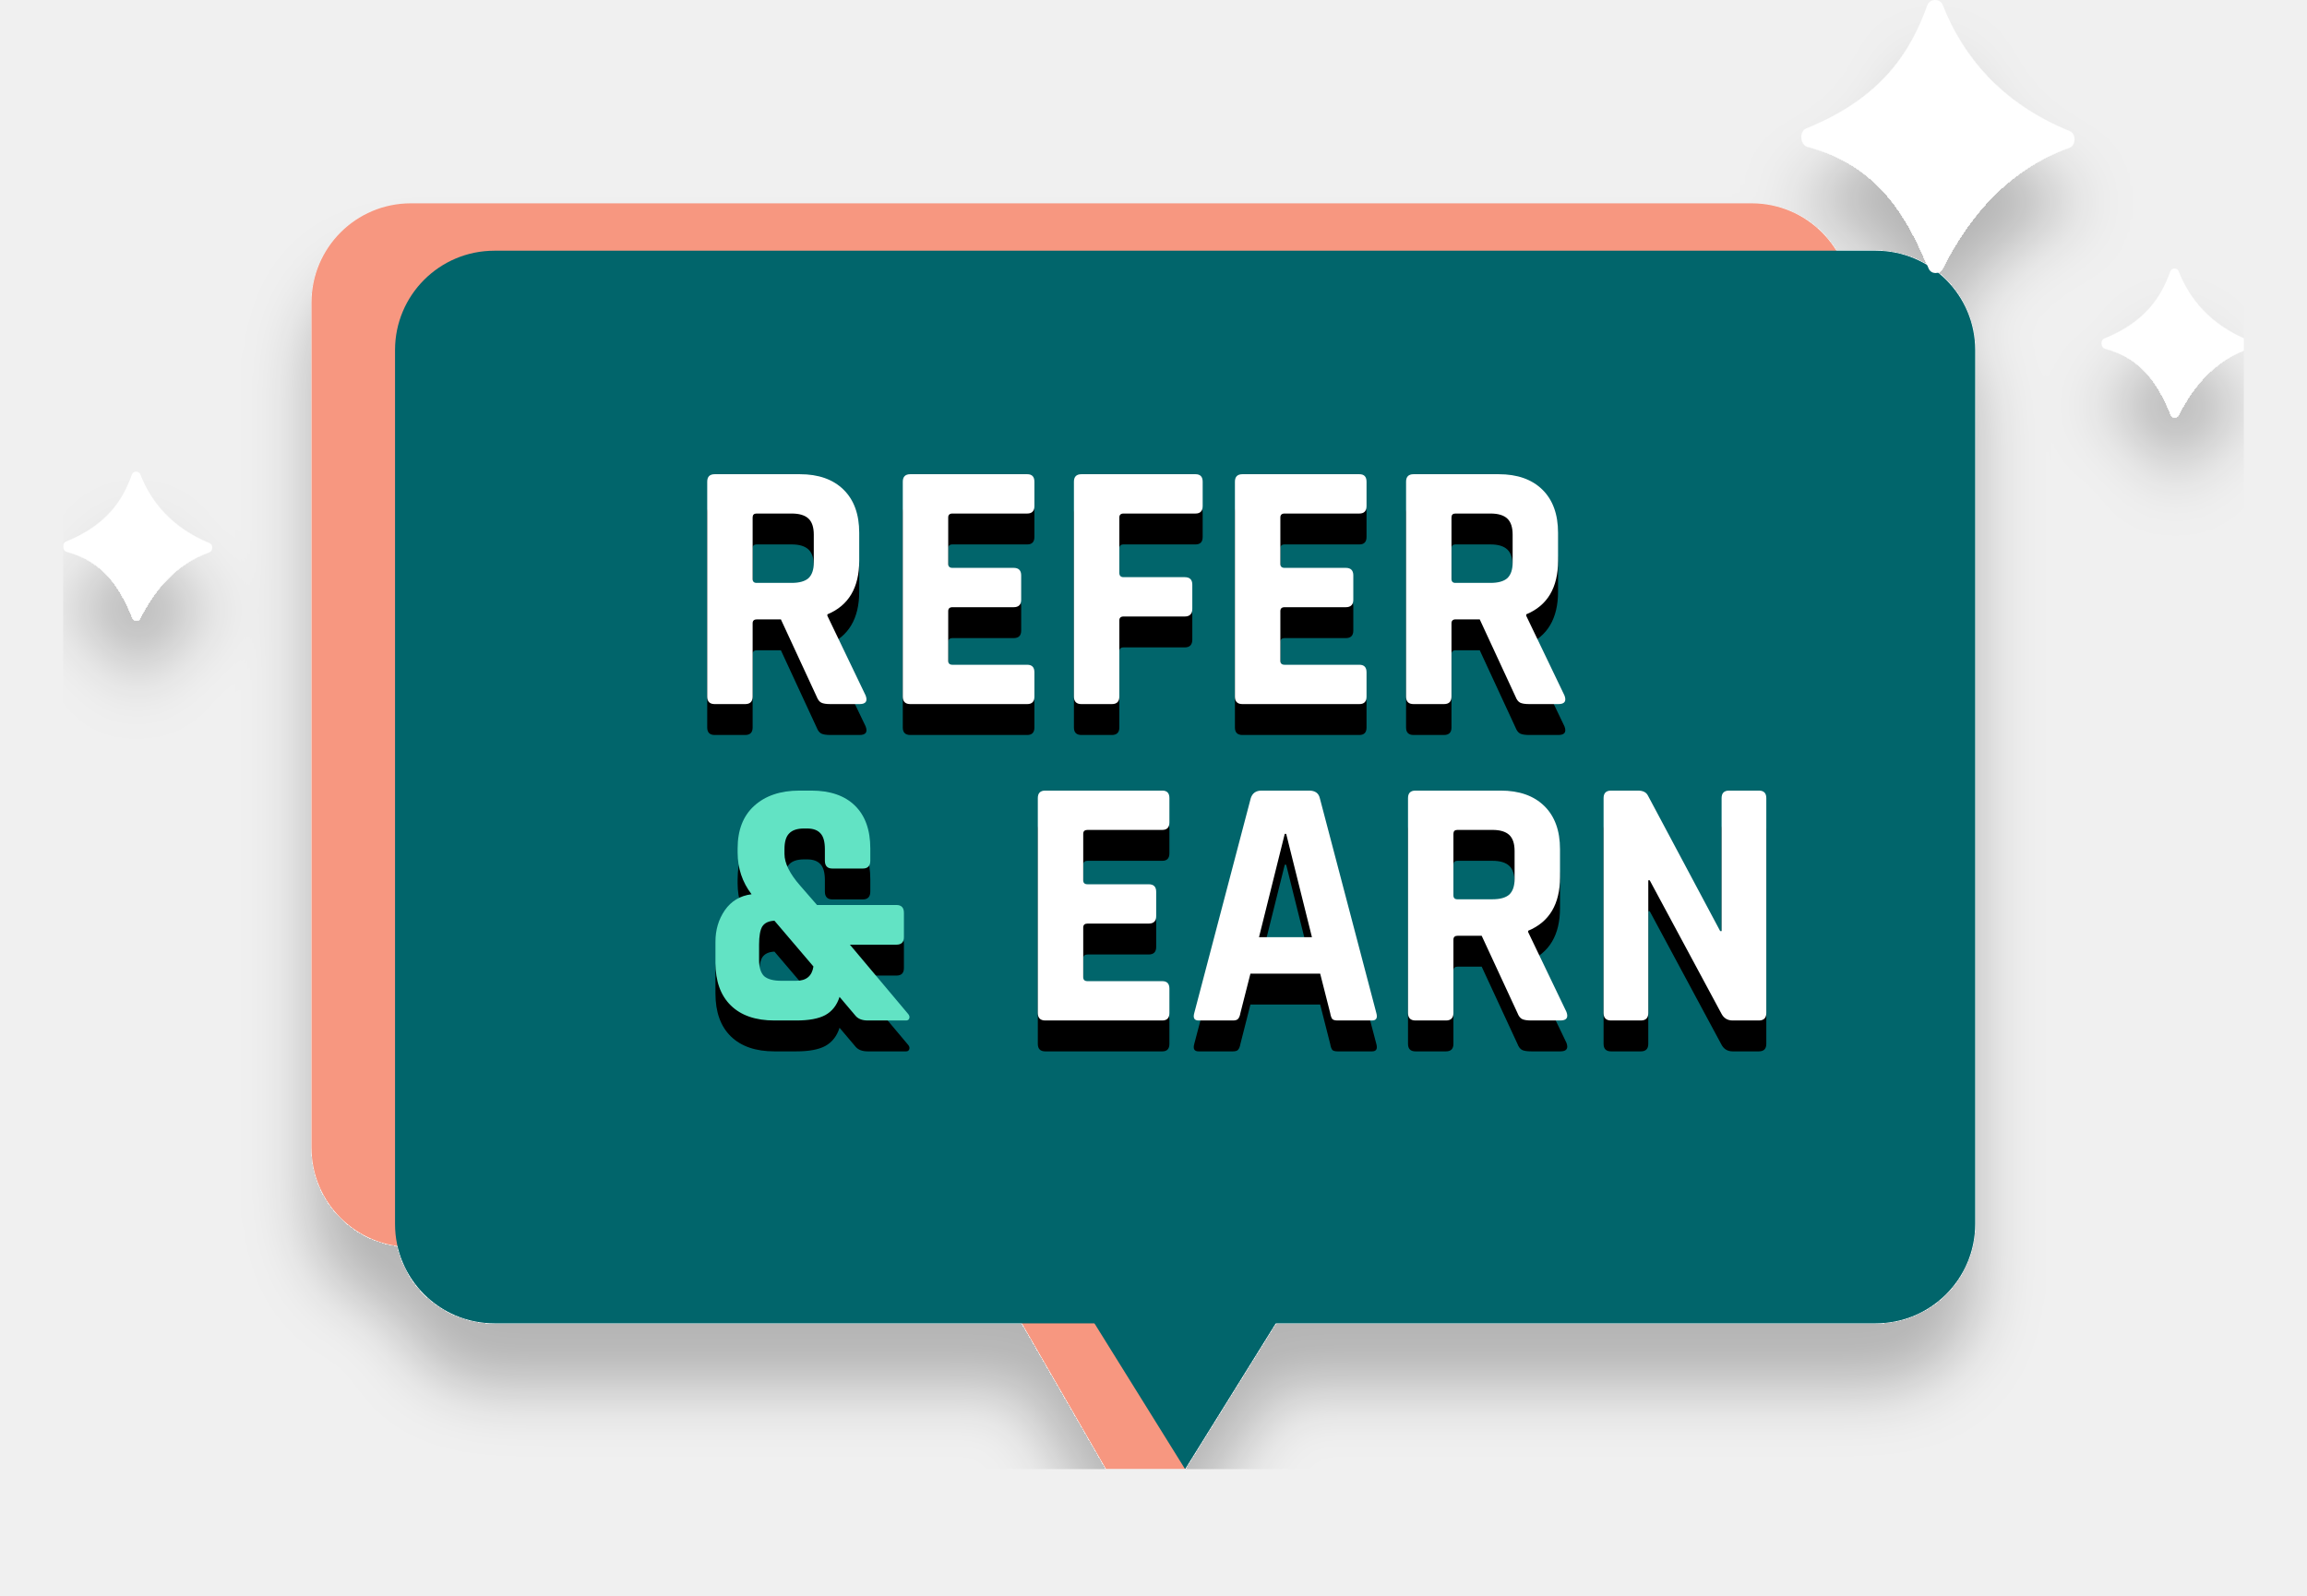
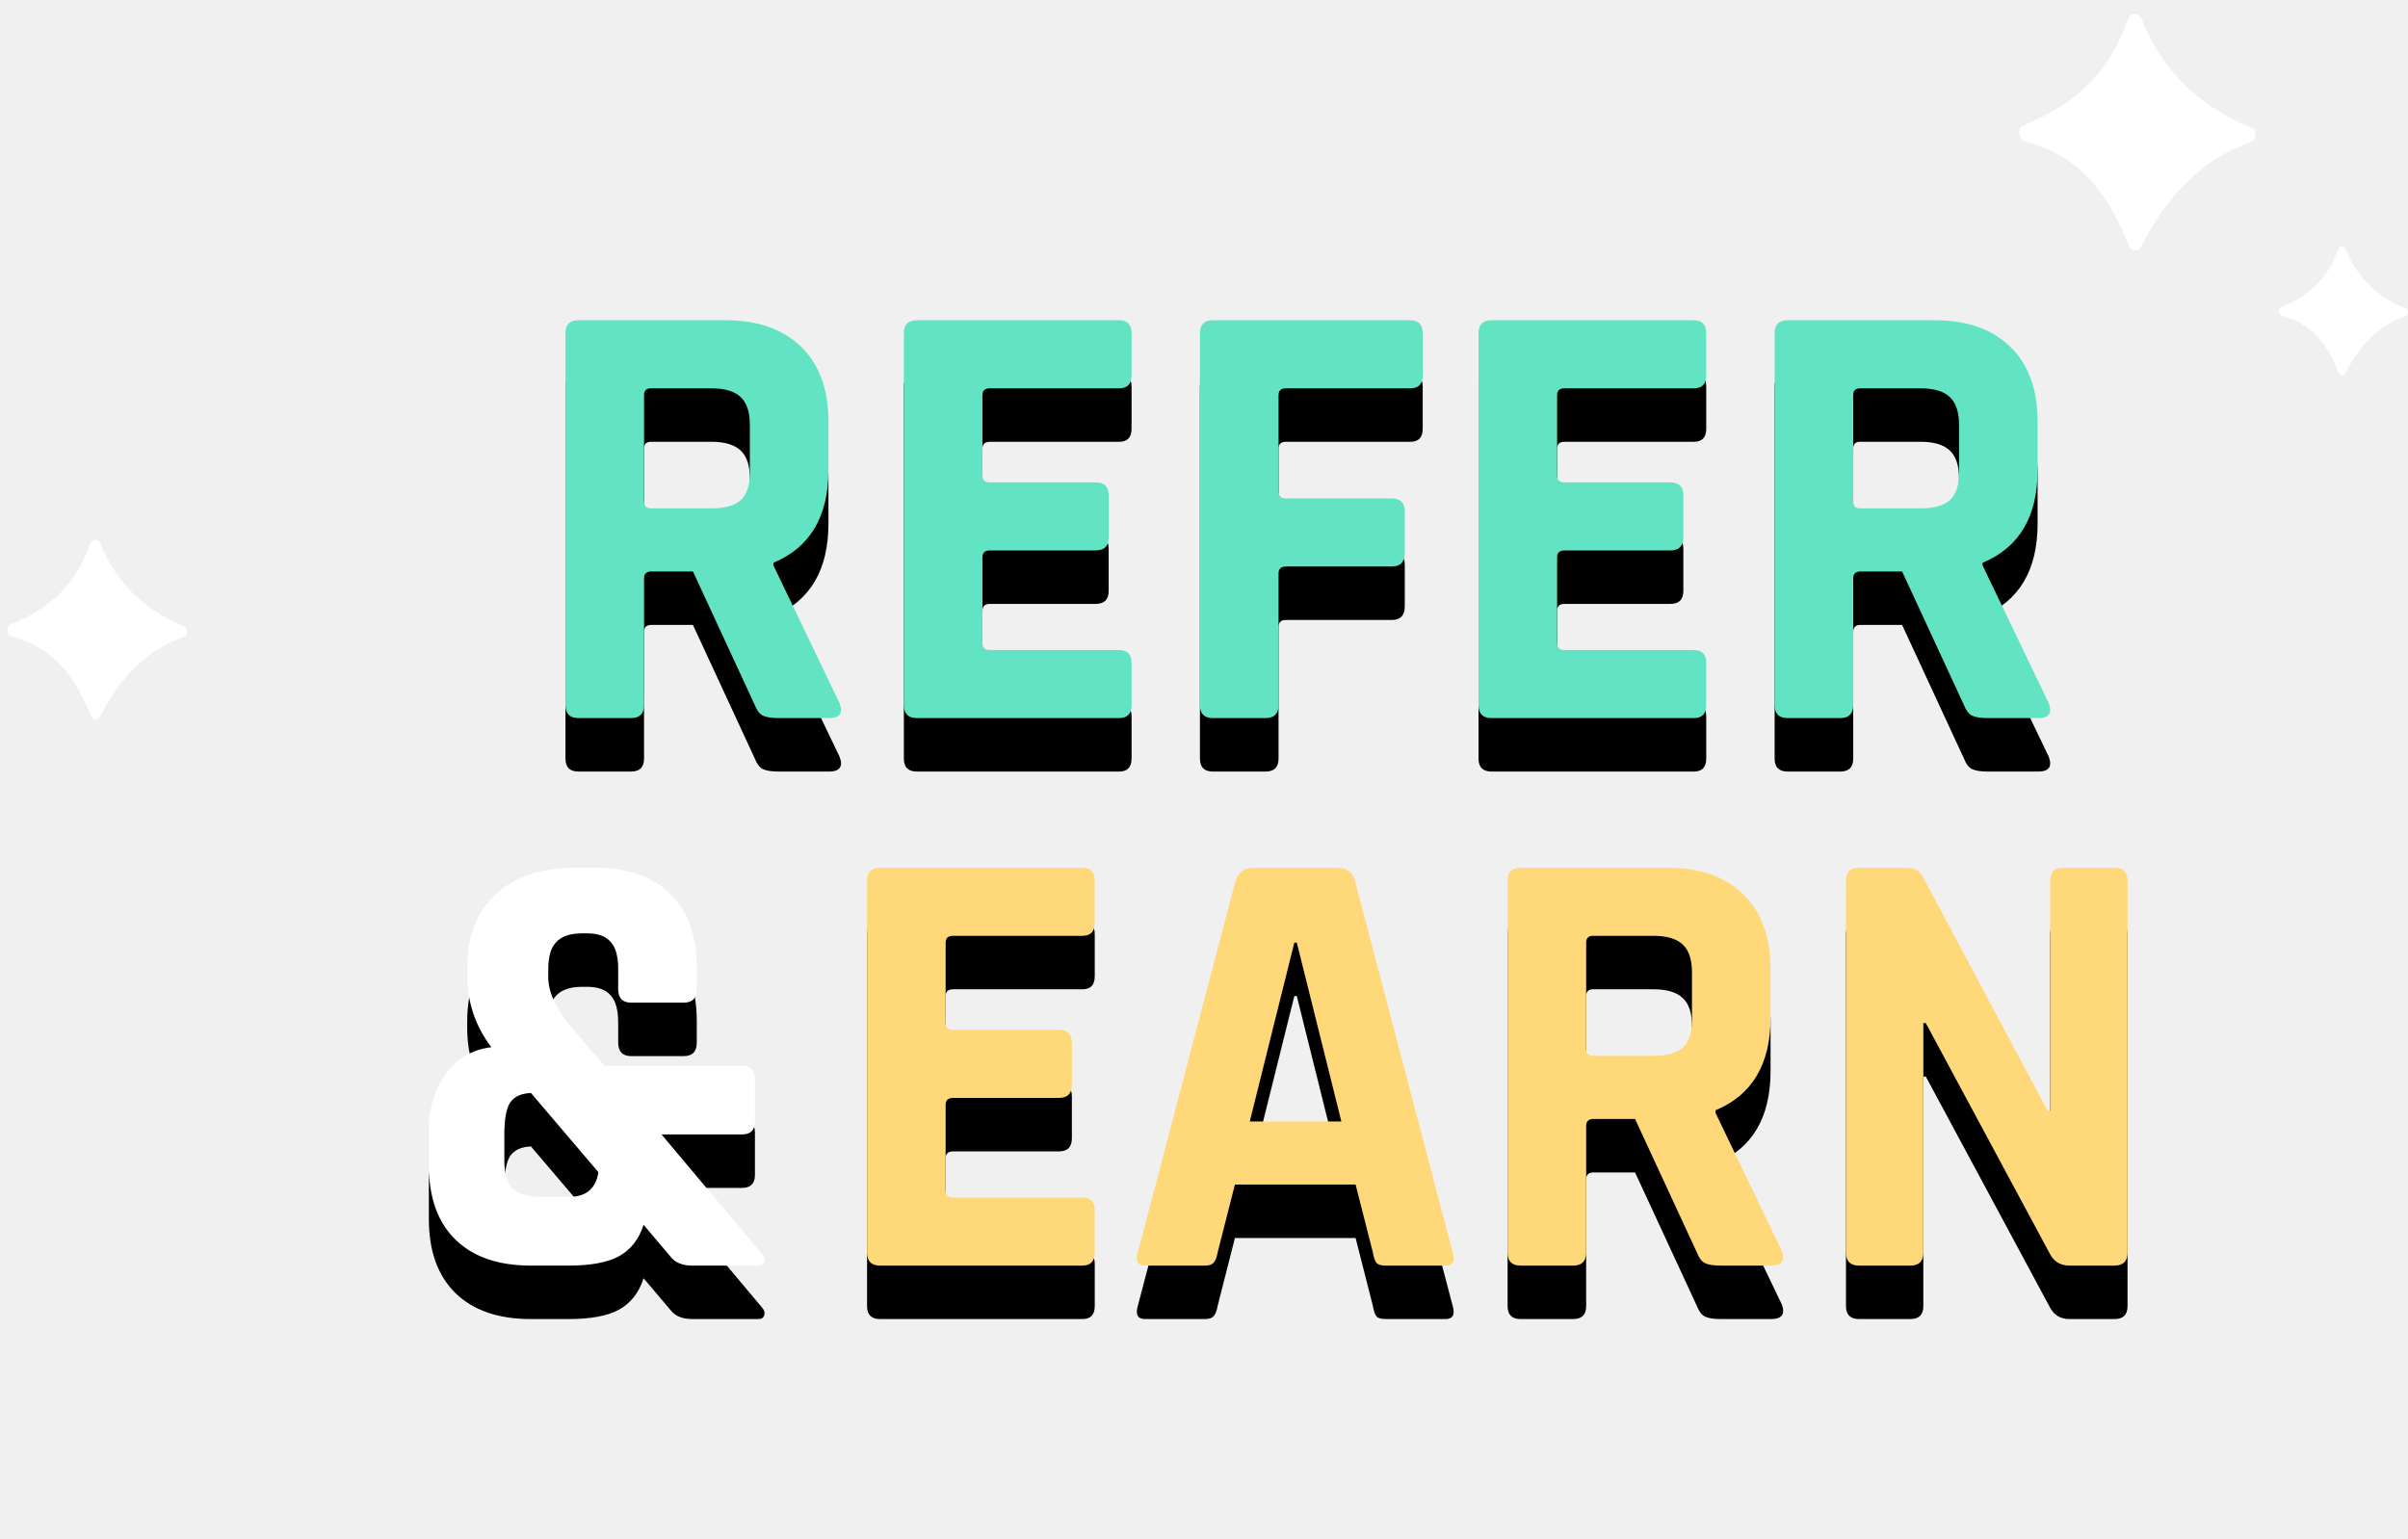
- <svg xmlns="http://www.w3.org/2000/svg" width="146" height="101" viewBox="0 0 146 101" fill="none">
-   <g clip-path="url(#clip0_1487_2445)" filter="url(#filter0_d_1487_2445)">
-     <path d="M70 93L63.938 82.5L76.062 82.5L75 93L70 93Z" fill="#F79780" />
-     <rect x="19.714" y="12.871" width="97.429" height="66.062" rx="6.286" fill="#F79780" />
-     <rect x="25" y="15.871" width="100" height="67.9" rx="6.286" fill="#01656B" />
-     <path d="M47.156 46.527H45.232C44.915 46.527 44.757 46.369 44.757 46.052V32.45C44.757 32.133 44.915 31.974 45.232 31.974H50.619C51.796 31.974 52.716 32.299 53.38 32.947C54.044 33.596 54.376 34.509 54.376 35.686V37.452C54.376 39.157 53.704 40.288 52.361 40.846V40.937L54.783 45.984C54.919 46.346 54.791 46.527 54.398 46.527H52.565C52.294 46.527 52.097 46.497 51.977 46.437C51.856 46.376 51.758 46.248 51.682 46.052L49.419 41.163H47.903C47.722 41.163 47.631 41.246 47.631 41.412V46.052C47.631 46.369 47.473 46.527 47.156 46.527ZM47.88 38.855H50.098C50.581 38.855 50.935 38.757 51.162 38.56C51.388 38.349 51.501 38.017 51.501 37.565V35.799C51.501 35.331 51.388 34.992 51.162 34.781C50.935 34.57 50.581 34.464 50.098 34.464H47.88C47.714 34.464 47.631 34.547 47.631 34.713V38.606C47.631 38.772 47.714 38.855 47.88 38.855ZM65.01 46.527H57.609C57.292 46.527 57.134 46.369 57.134 46.052V32.45C57.134 32.133 57.292 31.974 57.609 31.974H65.01C65.312 31.974 65.463 32.133 65.463 32.45V33.989C65.463 34.306 65.312 34.464 65.01 34.464H60.28C60.099 34.464 60.008 34.547 60.008 34.713V37.655C60.008 37.821 60.099 37.904 60.28 37.904H64.15C64.467 37.904 64.626 38.062 64.626 38.379V39.918C64.626 40.235 64.467 40.394 64.15 40.394H60.28C60.099 40.394 60.008 40.477 60.008 40.643V43.789C60.008 43.955 60.099 44.038 60.28 44.038H65.01C65.312 44.038 65.463 44.196 65.463 44.513V46.052C65.463 46.369 65.312 46.527 65.01 46.527ZM70.363 46.527H68.439C68.123 46.527 67.964 46.369 67.964 46.052V32.45C67.964 32.133 68.123 31.974 68.439 31.974H75.659C75.961 31.974 76.112 32.133 76.112 32.45V33.989C76.112 34.306 75.961 34.464 75.659 34.464H71.11C70.929 34.464 70.838 34.547 70.838 34.713V38.221C70.838 38.402 70.929 38.493 71.11 38.493H74.98C75.297 38.493 75.456 38.651 75.456 38.968V40.484C75.456 40.816 75.297 40.982 74.98 40.982H71.11C70.929 40.982 70.838 41.065 70.838 41.231V46.052C70.838 46.369 70.68 46.527 70.363 46.527ZM86.029 46.527H78.629C78.312 46.527 78.153 46.369 78.153 46.052V32.45C78.153 32.133 78.312 31.974 78.629 31.974H86.029C86.331 31.974 86.482 32.133 86.482 32.45V33.989C86.482 34.306 86.331 34.464 86.029 34.464H81.299C81.118 34.464 81.028 34.547 81.028 34.713V37.655C81.028 37.821 81.118 37.904 81.299 37.904H85.169C85.486 37.904 85.645 38.062 85.645 38.379V39.918C85.645 40.235 85.486 40.394 85.169 40.394H81.299C81.118 40.394 81.028 40.477 81.028 40.643V43.789C81.028 43.955 81.118 44.038 81.299 44.038H86.029C86.331 44.038 86.482 44.196 86.482 44.513V46.052C86.482 46.369 86.331 46.527 86.029 46.527ZM91.382 46.527H89.459C89.142 46.527 88.984 46.369 88.984 46.052V32.45C88.984 32.133 89.142 31.974 89.459 31.974H94.845C96.022 31.974 96.943 32.299 97.607 32.947C98.27 33.596 98.602 34.509 98.602 35.686V37.452C98.602 39.157 97.931 40.288 96.588 40.846V40.937L99.01 45.984C99.146 46.346 99.017 46.527 98.625 46.527H96.792C96.52 46.527 96.324 46.497 96.203 46.437C96.083 46.376 95.984 46.248 95.909 46.052L93.646 41.163H92.129C91.948 41.163 91.858 41.246 91.858 41.412V46.052C91.858 46.369 91.699 46.527 91.382 46.527ZM92.107 38.855H94.325C94.808 38.855 95.162 38.757 95.388 38.56C95.615 38.349 95.728 38.017 95.728 37.565V35.799C95.728 35.331 95.615 34.992 95.388 34.781C95.162 34.57 94.808 34.464 94.325 34.464H92.107C91.941 34.464 91.858 34.547 91.858 34.713V38.606C91.858 38.772 91.941 38.855 92.107 38.855Z" fill="black" />
-     <path d="M73.555 66.555H66.154C65.837 66.555 65.679 66.397 65.679 66.08V52.478C65.679 52.161 65.837 52.002 66.154 52.002H73.555C73.857 52.002 74.007 52.161 74.007 52.478V54.017C74.007 54.334 73.857 54.492 73.555 54.492H68.825C68.644 54.492 68.553 54.575 68.553 54.741V57.683C68.553 57.849 68.644 57.932 68.825 57.932H72.695C73.012 57.932 73.17 58.091 73.17 58.407V59.947C73.17 60.263 73.012 60.422 72.695 60.422H68.825C68.644 60.422 68.553 60.505 68.553 60.671V63.817C68.553 63.983 68.644 64.066 68.825 64.066H73.555C73.857 64.066 74.007 64.224 74.007 64.541V66.08C74.007 66.397 73.857 66.555 73.555 66.555ZM78.025 66.555H75.852C75.581 66.555 75.49 66.397 75.581 66.08L79.157 52.478C79.262 52.161 79.489 52.002 79.836 52.002H82.846C83.223 52.002 83.45 52.161 83.525 52.478L87.101 66.08C87.191 66.397 87.101 66.555 86.829 66.555H84.657C84.491 66.555 84.377 66.525 84.317 66.465C84.257 66.389 84.212 66.261 84.181 66.08L83.548 63.59H79.134L78.501 66.08C78.47 66.261 78.418 66.389 78.342 66.465C78.282 66.525 78.176 66.555 78.025 66.555ZM81.307 54.741L79.677 61.282H83.027L81.397 54.741H81.307ZM91.506 66.555H89.582C89.266 66.555 89.107 66.397 89.107 66.08V52.478C89.107 52.161 89.266 52.002 89.582 52.002H94.969C96.146 52.002 97.066 52.327 97.73 52.976C98.394 53.624 98.726 54.537 98.726 55.714V57.48C98.726 59.184 98.055 60.316 96.712 60.874V60.965L99.133 66.012C99.269 66.374 99.141 66.555 98.749 66.555H96.915C96.644 66.555 96.448 66.525 96.327 66.465C96.206 66.404 96.108 66.276 96.033 66.08L93.769 61.191H92.253C92.072 61.191 91.981 61.274 91.981 61.44V66.08C91.981 66.397 91.823 66.555 91.506 66.555ZM92.23 58.883H94.448C94.931 58.883 95.286 58.785 95.512 58.589C95.739 58.377 95.852 58.045 95.852 57.593V55.827C95.852 55.36 95.739 55.02 95.512 54.809C95.286 54.598 94.931 54.492 94.448 54.492H92.23C92.064 54.492 91.981 54.575 91.981 54.741V58.634C91.981 58.8 92.064 58.883 92.23 58.883ZM103.838 66.555H101.96C101.643 66.555 101.484 66.397 101.484 66.08V52.478C101.484 52.161 101.643 52.002 101.96 52.002H103.657C103.974 52.002 104.185 52.108 104.291 52.319L108.863 60.897H108.953V52.478C108.953 52.161 109.112 52.002 109.428 52.002H111.307C111.624 52.002 111.782 52.161 111.782 52.478V66.08C111.782 66.397 111.624 66.555 111.307 66.555H109.655C109.323 66.555 109.081 66.404 108.931 66.103L104.404 57.683H104.313V66.08C104.313 66.397 104.155 66.555 103.838 66.555Z" fill="black" />
-     <path d="M49.442 64.043H50.392C51.026 64.043 51.388 63.741 51.479 63.138L49.012 60.241C48.65 60.256 48.393 60.377 48.242 60.603C48.107 60.829 48.039 61.214 48.039 61.757V62.73C48.039 63.198 48.144 63.538 48.356 63.749C48.582 63.945 48.944 64.043 49.442 64.043ZM50.392 66.555H49.012C47.82 66.555 46.9 66.238 46.251 65.605C45.602 64.971 45.278 64.066 45.278 62.889V61.576C45.278 60.822 45.474 60.158 45.866 59.584C46.273 58.996 46.839 58.656 47.563 58.566C46.975 57.796 46.681 56.914 46.681 55.918V55.669C46.681 54.507 47.028 53.609 47.722 52.976C48.431 52.327 49.389 52.002 50.596 52.002H51.343C52.535 52.002 53.456 52.319 54.104 52.953C54.753 53.587 55.078 54.492 55.078 55.669V56.438C55.078 56.77 54.919 56.936 54.602 56.936H52.678C52.362 56.936 52.203 56.77 52.203 56.438V55.714C52.203 55.246 52.113 54.914 51.932 54.718C51.751 54.507 51.464 54.401 51.072 54.401H50.89C50.453 54.401 50.136 54.507 49.94 54.718C49.744 54.914 49.646 55.246 49.646 55.714V56.008C49.646 56.597 49.978 57.268 50.642 58.023L51.705 59.245H56.73C57.047 59.245 57.205 59.411 57.205 59.743V61.282C57.205 61.599 57.047 61.757 56.73 61.757H53.787L57.477 66.148C57.552 66.238 57.575 66.329 57.544 66.419C57.514 66.51 57.446 66.555 57.341 66.555H54.919C54.557 66.555 54.293 66.45 54.127 66.238L53.131 65.061C52.965 65.59 52.663 65.974 52.226 66.216C51.803 66.442 51.192 66.555 50.392 66.555Z" fill="black" />
-     <path d="M47.156 44.571H45.232C44.915 44.571 44.757 44.413 44.757 44.096V30.494C44.757 30.177 44.915 30.019 45.232 30.019H50.619C51.796 30.019 52.716 30.343 53.38 30.992C54.044 31.641 54.376 32.553 54.376 33.73V35.496C54.376 37.201 53.704 38.332 52.361 38.891V38.981L54.783 44.028C54.919 44.39 54.791 44.571 54.398 44.571H52.565C52.294 44.571 52.097 44.541 51.977 44.481C51.856 44.421 51.758 44.292 51.682 44.096L49.419 39.208H47.903C47.722 39.208 47.631 39.291 47.631 39.456V44.096C47.631 44.413 47.473 44.571 47.156 44.571ZM47.88 36.899H50.098C50.581 36.899 50.935 36.801 51.162 36.605C51.388 36.394 51.501 36.062 51.501 35.609V33.843C51.501 33.376 51.388 33.036 51.162 32.825C50.935 32.614 50.581 32.508 50.098 32.508H47.88C47.714 32.508 47.631 32.591 47.631 32.757V36.65C47.631 36.816 47.714 36.899 47.88 36.899ZM65.01 44.571H57.609C57.292 44.571 57.134 44.413 57.134 44.096V30.494C57.134 30.177 57.292 30.019 57.609 30.019H65.01C65.312 30.019 65.463 30.177 65.463 30.494V32.033C65.463 32.35 65.312 32.508 65.01 32.508H60.28C60.099 32.508 60.008 32.591 60.008 32.757V35.699C60.008 35.865 60.099 35.948 60.28 35.948H64.15C64.467 35.948 64.626 36.107 64.626 36.424V37.963C64.626 38.279 64.467 38.438 64.15 38.438H60.28C60.099 38.438 60.008 38.521 60.008 38.687V41.833C60.008 41.999 60.099 42.082 60.28 42.082H65.01C65.312 42.082 65.463 42.24 65.463 42.557V44.096C65.463 44.413 65.312 44.571 65.01 44.571ZM70.363 44.571H68.439C68.123 44.571 67.964 44.413 67.964 44.096V30.494C67.964 30.177 68.123 30.019 68.439 30.019H75.659C75.961 30.019 76.112 30.177 76.112 30.494V32.033C76.112 32.35 75.961 32.508 75.659 32.508H71.11C70.929 32.508 70.838 32.591 70.838 32.757V36.265C70.838 36.446 70.929 36.537 71.11 36.537H74.98C75.297 36.537 75.456 36.695 75.456 37.012V38.529C75.456 38.86 75.297 39.026 74.98 39.026H71.11C70.929 39.026 70.838 39.109 70.838 39.275V44.096C70.838 44.413 70.68 44.571 70.363 44.571ZM86.029 44.571H78.629C78.312 44.571 78.153 44.413 78.153 44.096V30.494C78.153 30.177 78.312 30.019 78.629 30.019H86.029C86.331 30.019 86.482 30.177 86.482 30.494V32.033C86.482 32.35 86.331 32.508 86.029 32.508H81.299C81.118 32.508 81.028 32.591 81.028 32.757V35.699C81.028 35.865 81.118 35.948 81.299 35.948H85.169C85.486 35.948 85.645 36.107 85.645 36.424V37.963C85.645 38.279 85.486 38.438 85.169 38.438H81.299C81.118 38.438 81.028 38.521 81.028 38.687V41.833C81.028 41.999 81.118 42.082 81.299 42.082H86.029C86.331 42.082 86.482 42.24 86.482 42.557V44.096C86.482 44.413 86.331 44.571 86.029 44.571ZM91.382 44.571H89.459C89.142 44.571 88.984 44.413 88.984 44.096V30.494C88.984 30.177 89.142 30.019 89.459 30.019H94.845C96.022 30.019 96.943 30.343 97.607 30.992C98.27 31.641 98.602 32.553 98.602 33.73V35.496C98.602 37.201 97.931 38.332 96.588 38.891V38.981L99.01 44.028C99.146 44.39 99.017 44.571 98.625 44.571H96.792C96.52 44.571 96.324 44.541 96.203 44.481C96.083 44.421 95.984 44.292 95.909 44.096L93.646 39.208H92.129C91.948 39.208 91.858 39.291 91.858 39.456V44.096C91.858 44.413 91.699 44.571 91.382 44.571ZM92.107 36.899H94.325C94.808 36.899 95.162 36.801 95.388 36.605C95.615 36.394 95.728 36.062 95.728 35.609V33.843C95.728 33.376 95.615 33.036 95.388 32.825C95.162 32.614 94.808 32.508 94.325 32.508H92.107C91.941 32.508 91.858 32.591 91.858 32.757V36.65C91.858 36.816 91.941 36.899 92.107 36.899Z" fill="white" />
-     <path d="M73.555 64.6H66.154C65.837 64.6 65.679 64.441 65.679 64.124V50.522C65.679 50.205 65.837 50.047 66.154 50.047H73.555C73.857 50.047 74.007 50.205 74.007 50.522V52.061C74.007 52.378 73.857 52.536 73.555 52.536H68.825C68.644 52.536 68.553 52.619 68.553 52.785V55.727C68.553 55.894 68.644 55.977 68.825 55.977H72.695C73.012 55.977 73.17 56.135 73.17 56.452V57.991C73.17 58.308 73.012 58.466 72.695 58.466H68.825C68.644 58.466 68.553 58.549 68.553 58.715V61.861C68.553 62.027 68.644 62.11 68.825 62.11H73.555C73.857 62.11 74.007 62.268 74.007 62.585V64.124C74.007 64.441 73.857 64.6 73.555 64.6ZM78.025 64.6H75.852C75.581 64.6 75.49 64.441 75.581 64.124L79.157 50.522C79.262 50.205 79.489 50.047 79.836 50.047H82.846C83.223 50.047 83.45 50.205 83.525 50.522L87.101 64.124C87.191 64.441 87.101 64.6 86.829 64.6H84.657C84.491 64.6 84.377 64.569 84.317 64.509C84.257 64.434 84.212 64.305 84.181 64.124L83.548 61.635H79.134L78.501 64.124C78.47 64.305 78.418 64.434 78.342 64.509C78.282 64.569 78.176 64.6 78.025 64.6ZM81.307 52.785L79.677 59.326H83.027L81.397 52.785H81.307ZM91.506 64.6H89.582C89.266 64.6 89.107 64.441 89.107 64.124V50.522C89.107 50.205 89.266 50.047 89.582 50.047H94.969C96.146 50.047 97.066 50.371 97.73 51.02C98.394 51.669 98.726 52.582 98.726 53.758V55.524C98.726 57.229 98.055 58.361 96.712 58.919V59.009L99.133 64.056C99.269 64.418 99.141 64.6 98.749 64.6H96.915C96.644 64.6 96.448 64.569 96.327 64.509C96.206 64.449 96.108 64.32 96.033 64.124L93.769 59.236H92.253C92.072 59.236 91.981 59.319 91.981 59.484V64.124C91.981 64.441 91.823 64.6 91.506 64.6ZM92.23 56.927H94.448C94.931 56.927 95.286 56.829 95.512 56.633C95.739 56.422 95.852 56.09 95.852 55.637V53.872C95.852 53.404 95.739 53.064 95.512 52.853C95.286 52.642 94.931 52.536 94.448 52.536H92.23C92.064 52.536 91.981 52.619 91.981 52.785V56.678C91.981 56.844 92.064 56.927 92.23 56.927ZM103.838 64.6H101.96C101.643 64.6 101.484 64.441 101.484 64.124V50.522C101.484 50.205 101.643 50.047 101.96 50.047H103.657C103.974 50.047 104.185 50.152 104.291 50.364L108.863 58.941H108.953V50.522C108.953 50.205 109.112 50.047 109.428 50.047H111.307C111.624 50.047 111.782 50.205 111.782 50.522V64.124C111.782 64.441 111.624 64.6 111.307 64.6H109.655C109.323 64.6 109.081 64.449 108.931 64.147L104.404 55.727H104.313V64.124C104.313 64.441 104.155 64.6 103.838 64.6Z" fill="white" />
-     <path d="M49.442 62.087H50.392C51.026 62.087 51.388 61.785 51.479 61.182L49.012 58.285C48.65 58.3 48.393 58.421 48.242 58.647C48.107 58.873 48.039 59.258 48.039 59.801V60.775C48.039 61.242 48.144 61.582 48.356 61.793C48.582 61.989 48.944 62.087 49.442 62.087ZM50.392 64.6H49.012C47.82 64.6 46.9 64.283 46.251 63.649C45.602 63.015 45.278 62.11 45.278 60.933V59.62C45.278 58.866 45.474 58.202 45.866 57.629C46.273 57.04 46.839 56.701 47.563 56.61C46.975 55.841 46.681 54.958 46.681 53.962V53.713C46.681 52.551 47.028 51.654 47.722 51.02C48.431 50.371 49.389 50.047 50.596 50.047H51.343C52.535 50.047 53.456 50.364 54.104 50.997C54.753 51.631 55.078 52.536 55.078 53.713V54.483C55.078 54.815 54.919 54.981 54.602 54.981H52.678C52.362 54.981 52.203 54.815 52.203 54.483V53.758C52.203 53.291 52.113 52.959 51.932 52.763C51.751 52.551 51.464 52.446 51.072 52.446H50.89C50.453 52.446 50.136 52.551 49.94 52.763C49.744 52.959 49.646 53.291 49.646 53.758V54.053C49.646 54.641 49.978 55.313 50.642 56.067L51.705 57.289H56.73C57.047 57.289 57.205 57.455 57.205 57.787V59.326C57.205 59.643 57.047 59.801 56.73 59.801H53.787L57.477 64.192C57.552 64.283 57.575 64.373 57.544 64.464C57.514 64.554 57.446 64.6 57.341 64.6H54.919C54.557 64.6 54.293 64.494 54.127 64.283L53.131 63.106C52.965 63.634 52.663 64.019 52.226 64.26C51.803 64.486 51.192 64.6 50.392 64.6Z" fill="#62E3C4" />
-     <path d="M121.977 0.322C120.918 3.279 119.138 6.178 114.313 8.132C113.852 8.319 113.918 9.166 114.397 9.293C118.716 10.444 120.583 13.398 122.054 16.995C122.207 17.368 122.736 17.386 122.919 17.025C124.687 13.511 127.186 10.693 130.941 9.36C131.382 9.203 131.407 8.475 130.976 8.3C126.666 6.539 124.236 3.612 122.946 0.315C122.782 -0.106 122.132 -0.106 121.979 0.322H121.977Z" fill="white" />
-     <path d="M8.351 30.033C7.773 31.645 6.803 33.227 4.17 34.293C3.919 34.395 3.955 34.857 4.217 34.926C6.572 35.554 7.59 37.165 8.393 39.127C8.477 39.331 8.765 39.341 8.865 39.144C9.829 37.227 11.192 35.69 13.241 34.962C13.481 34.877 13.495 34.48 13.259 34.385C10.909 33.424 9.583 31.828 8.88 30.029C8.79 29.799 8.436 29.799 8.352 30.033H8.351Z" fill="white" />
-     <path d="M137.351 17.176C136.773 18.788 135.803 20.37 133.17 21.436C132.919 21.538 132.955 22 133.217 22.069C135.572 22.697 136.591 24.308 137.393 26.27C137.477 26.474 137.765 26.483 137.865 26.286C138.829 24.37 140.192 22.832 142.241 22.105C142.481 22.02 142.495 21.623 142.259 21.527C139.908 20.567 138.583 18.97 137.88 17.172C137.79 16.942 137.436 16.942 137.352 17.176H137.351Z" fill="white" />
-     <path d="M75 93L68.938 83.25L81.062 83.25L75 93Z" fill="#01656B" />
-   </g>
-   <defs>
-     <filter id="filter0_d_1487_2445" x="0" y="0" width="146" height="101" filterUnits="userSpaceOnUse" color-interpolation-filters="sRGB">
-       <feFlood flood-opacity="0" result="BackgroundImageFix" />
-       <feColorMatrix in="SourceAlpha" type="matrix" values="0 0 0 0 0 0 0 0 0 0 0 0 0 0 0 0 0 0 127 0" result="hardAlpha" />
-       <feOffset dy="4" />
-       <feGaussianBlur stdDeviation="2" />
-       <feComposite in2="hardAlpha" operator="out" />
-       <feColorMatrix type="matrix" values="0 0 0 0 0 0 0 0 0 0 0 0 0 0 0 0 0 0 0.25 0" />
-       <feBlend mode="normal" in2="BackgroundImageFix" result="effect1_dropShadow_1487_2445" />
-       <feBlend mode="normal" in="SourceGraphic" in2="effect1_dropShadow_1487_2445" result="shape" />
-     </filter>
-     <clipPath id="clip0_1487_2445">
-       <rect width="138" height="93" fill="white" transform="translate(4)" />
-     </clipPath>
-   </defs>
+ <svg xmlns="http://www.w3.org/2000/svg" width="169" height="108" viewBox="0 0 169 108" fill="none">
+   <path d="M44.289 54.157H40.598C39.99 54.157 39.686 53.852 39.686 53.245V27.144C39.686 26.536 39.99 26.232 40.598 26.232H50.934C53.192 26.232 54.958 26.855 56.232 28.1C57.506 29.345 58.142 31.096 58.142 33.355V36.742C58.142 40.014 56.854 42.185 54.277 43.256V43.43L58.924 53.114C59.185 53.809 58.939 54.157 58.186 54.157H54.668C54.147 54.157 53.771 54.099 53.539 53.983C53.307 53.867 53.119 53.621 52.975 53.245L48.632 43.864H45.722C45.375 43.864 45.201 44.023 45.201 44.342V53.245C45.201 53.852 44.897 54.157 44.289 54.157ZM45.679 39.434H49.935C50.861 39.434 51.541 39.246 51.976 38.87C52.41 38.465 52.627 37.828 52.627 36.959V33.572C52.627 32.674 52.41 32.023 51.976 31.617C51.541 31.212 50.861 31.009 49.935 31.009H45.679C45.36 31.009 45.201 31.169 45.201 31.487V38.957C45.201 39.275 45.36 39.434 45.679 39.434ZM78.548 54.157H64.347C63.739 54.157 63.435 53.852 63.435 53.245V27.144C63.435 26.536 63.739 26.232 64.347 26.232H78.548C79.127 26.232 79.417 26.536 79.417 27.144V30.097C79.417 30.705 79.127 31.009 78.548 31.009H69.472C69.124 31.009 68.951 31.169 68.951 31.487V37.133C68.951 37.451 69.124 37.61 69.472 37.61H76.898C77.506 37.61 77.81 37.914 77.81 38.522V41.475C77.81 42.084 77.506 42.388 76.898 42.388H69.472C69.124 42.388 68.951 42.547 68.951 42.865V48.902C68.951 49.22 69.124 49.379 69.472 49.379H78.548C79.127 49.379 79.417 49.683 79.417 50.291V53.245C79.417 53.852 79.127 54.157 78.548 54.157ZM88.82 54.157H85.128C84.52 54.157 84.216 53.852 84.216 53.245V27.144C84.216 26.536 84.52 26.232 85.128 26.232H98.982C99.561 26.232 99.85 26.536 99.85 27.144V30.097C99.85 30.705 99.561 31.009 98.982 31.009H90.253C89.905 31.009 89.732 31.169 89.732 31.487V38.218C89.732 38.566 89.905 38.74 90.253 38.74H97.679C98.287 38.74 98.591 39.044 98.591 39.652V42.561C98.591 43.198 98.287 43.517 97.679 43.517H90.253C89.905 43.517 89.732 43.676 89.732 43.994V53.245C89.732 53.852 89.428 54.157 88.82 54.157ZM118.88 54.157H104.679C104.071 54.157 103.767 53.852 103.767 53.245V27.144C103.767 26.536 104.071 26.232 104.679 26.232H118.88C119.459 26.232 119.749 26.536 119.749 27.144V30.097C119.749 30.705 119.459 31.009 118.88 31.009H109.804C109.456 31.009 109.283 31.169 109.283 31.487V37.133C109.283 37.451 109.456 37.61 109.804 37.61H117.23C117.838 37.61 118.142 37.914 118.142 38.522V41.475C118.142 42.084 117.838 42.388 117.23 42.388H109.804C109.456 42.388 109.283 42.547 109.283 42.865V48.902C109.283 49.22 109.456 49.379 109.804 49.379H118.88C119.459 49.379 119.749 49.683 119.749 50.291V53.245C119.749 53.852 119.459 54.157 118.88 54.157ZM129.152 54.157H125.46C124.852 54.157 124.548 53.852 124.548 53.245V27.144C124.548 26.536 124.852 26.232 125.46 26.232H135.796C138.054 26.232 139.82 26.855 141.094 28.1C142.368 29.345 143.005 31.096 143.005 33.355V36.742C143.005 40.014 141.717 42.185 139.14 43.256V43.43L143.787 53.114C144.047 53.809 143.801 54.157 143.049 54.157H139.531C139.01 54.157 138.633 54.099 138.402 53.983C138.17 53.867 137.982 53.621 137.837 53.245L133.494 43.864H130.585C130.237 43.864 130.064 44.023 130.064 44.342V53.245C130.064 53.852 129.76 54.157 129.152 54.157ZM130.541 39.434H134.797C135.724 39.434 136.404 39.246 136.838 38.87C137.273 38.465 137.49 37.828 137.49 36.959V33.572C137.49 32.674 137.273 32.023 136.838 31.617C136.404 31.212 135.724 31.009 134.797 31.009H130.541C130.223 31.009 130.064 31.169 130.064 31.487V38.957C130.064 39.275 130.223 39.434 130.541 39.434Z" fill="black" />
+   <path d="M75.965 92.587H61.764C61.156 92.587 60.852 92.283 60.852 91.675V65.575C60.852 64.966 61.156 64.662 61.764 64.662H75.965C76.544 64.662 76.833 64.966 76.833 65.575V68.528C76.833 69.136 76.544 69.44 75.965 69.44H66.888C66.541 69.44 66.367 69.599 66.367 69.917V75.563C66.367 75.881 66.541 76.041 66.888 76.041H74.314C74.922 76.041 75.227 76.345 75.227 76.953V79.906C75.227 80.514 74.922 80.818 74.314 80.818H66.888C66.541 80.818 66.367 80.977 66.367 81.295V87.332C66.367 87.65 66.541 87.81 66.888 87.81H75.965C76.544 87.81 76.833 88.114 76.833 88.722V91.675C76.833 92.283 76.544 92.587 75.965 92.587ZM84.542 92.587H80.373C79.852 92.587 79.678 92.283 79.852 91.675L86.714 65.575C86.916 64.966 87.351 64.662 88.017 64.662H93.793C94.516 64.662 94.951 64.966 95.095 65.575L101.957 91.675C102.131 92.283 101.957 92.587 101.436 92.587H97.267C96.948 92.587 96.731 92.529 96.615 92.413C96.5 92.268 96.413 92.022 96.355 91.675L95.139 86.898H86.67L85.454 91.675C85.397 92.022 85.295 92.268 85.15 92.413C85.035 92.529 84.832 92.587 84.542 92.587ZM90.84 69.917L87.713 82.468H94.14L91.013 69.917H90.84ZM110.41 92.587H106.719C106.111 92.587 105.807 92.283 105.807 91.675V65.575C105.807 64.966 106.111 64.662 106.719 64.662H117.054C119.313 64.662 121.079 65.285 122.353 66.53C123.626 67.775 124.263 69.526 124.263 71.785V75.172C124.263 78.444 122.975 80.615 120.398 81.686V81.86L125.045 91.544C125.306 92.239 125.06 92.587 124.307 92.587H120.789C120.268 92.587 119.892 92.529 119.66 92.413C119.428 92.297 119.24 92.051 119.095 91.675L114.753 82.294H111.843C111.496 82.294 111.322 82.454 111.322 82.772V91.675C111.322 92.283 111.018 92.587 110.41 92.587ZM111.8 77.865H116.056C116.982 77.865 117.662 77.676 118.097 77.3C118.531 76.895 118.748 76.258 118.748 75.389V72.002C118.748 71.104 118.531 70.453 118.097 70.048C117.662 69.642 116.982 69.44 116.056 69.44H111.8C111.481 69.44 111.322 69.599 111.322 69.917V77.387C111.322 77.705 111.481 77.865 111.8 77.865ZM134.073 92.587H130.468C129.86 92.587 129.556 92.283 129.556 91.675V65.575C129.556 64.966 129.86 64.662 130.468 64.662H133.725C134.333 64.662 134.739 64.865 134.941 65.27L143.714 81.73H143.887V65.575C143.887 64.966 144.191 64.662 144.799 64.662H148.404C149.012 64.662 149.316 64.966 149.316 65.575V91.675C149.316 92.283 149.012 92.587 148.404 92.587H145.234C144.597 92.587 144.134 92.297 143.844 91.718L135.158 75.563H134.985V91.675C134.985 92.283 134.681 92.587 134.073 92.587Z" fill="black" />
+   <path d="M38.088 87.766H39.912C41.128 87.766 41.823 87.187 41.997 86.029L37.263 80.47C36.568 80.499 36.076 80.731 35.787 81.165C35.526 81.599 35.396 82.338 35.396 83.38V85.247C35.396 86.145 35.599 86.796 36.004 87.202C36.438 87.578 37.133 87.766 38.088 87.766ZM39.912 92.587H37.263C34.976 92.587 33.21 91.979 31.965 90.763C30.72 89.547 30.098 87.81 30.098 85.551V83.032C30.098 81.585 30.474 80.311 31.227 79.211C32.008 78.082 33.094 77.43 34.484 77.257C33.355 75.78 32.79 74.086 32.79 72.175V71.698C32.79 69.469 33.456 67.746 34.788 66.53C36.148 65.285 37.987 64.662 40.303 64.662H41.736C44.023 64.662 45.789 65.27 47.035 66.487C48.279 67.703 48.902 69.44 48.902 71.698V73.174C48.902 73.811 48.598 74.13 47.99 74.13H44.298C43.691 74.13 43.386 73.811 43.386 73.174V71.785C43.386 70.887 43.213 70.25 42.865 69.874C42.518 69.469 41.968 69.266 41.215 69.266H40.868C40.028 69.266 39.42 69.469 39.044 69.874C38.667 70.25 38.479 70.887 38.479 71.785V72.349C38.479 73.478 39.116 74.767 40.39 76.214L42.431 78.559H52.072C52.68 78.559 52.984 78.878 52.984 79.515V82.468C52.984 83.076 52.68 83.38 52.072 83.38H46.426L53.505 91.805C53.65 91.979 53.693 92.152 53.636 92.326C53.578 92.5 53.447 92.587 53.245 92.587H48.598C47.903 92.587 47.396 92.384 47.078 91.979L45.167 89.72C44.849 90.734 44.27 91.472 43.43 91.935C42.619 92.37 41.447 92.587 39.912 92.587Z" fill="black" />
+   <path d="M44.289 50.404H40.598C39.99 50.404 39.686 50.1 39.686 49.492V23.392C39.686 22.784 39.99 22.48 40.598 22.48H50.934C53.192 22.48 54.958 23.102 56.232 24.347C57.506 25.592 58.142 27.344 58.142 29.602V32.989C58.142 36.261 56.854 38.432 54.277 39.504V39.677L58.924 49.362C59.185 50.057 58.939 50.404 58.186 50.404H54.668C54.147 50.404 53.771 50.346 53.539 50.23C53.307 50.114 53.119 49.868 52.975 49.492L48.632 40.112H45.722C45.375 40.112 45.201 40.271 45.201 40.589V49.492C45.201 50.1 44.897 50.404 44.289 50.404ZM45.679 35.682H49.935C50.861 35.682 51.541 35.494 51.976 35.117C52.41 34.712 52.627 34.075 52.627 33.207V29.819C52.627 28.922 52.41 28.27 51.976 27.865C51.541 27.46 50.861 27.257 49.935 27.257H45.679C45.36 27.257 45.201 27.416 45.201 27.735V35.204C45.201 35.523 45.36 35.682 45.679 35.682ZM78.548 50.404H64.347C63.739 50.404 63.435 50.1 63.435 49.492V23.392C63.435 22.784 63.739 22.48 64.347 22.48H78.548C79.127 22.48 79.417 22.784 79.417 23.392V26.345C79.417 26.953 79.127 27.257 78.548 27.257H69.472C69.124 27.257 68.951 27.416 68.951 27.735V33.38C68.951 33.699 69.124 33.858 69.472 33.858H76.898C77.506 33.858 77.81 34.162 77.81 34.77V37.723C77.81 38.331 77.506 38.635 76.898 38.635H69.472C69.124 38.635 68.951 38.794 68.951 39.113V45.149C68.951 45.468 69.124 45.627 69.472 45.627H78.548C79.127 45.627 79.417 45.931 79.417 46.539V49.492C79.417 50.1 79.127 50.404 78.548 50.404ZM88.82 50.404H85.128C84.52 50.404 84.216 50.1 84.216 49.492V23.392C84.216 22.784 84.52 22.48 85.128 22.48H98.982C99.561 22.48 99.85 22.784 99.85 23.392V26.345C99.85 26.953 99.561 27.257 98.982 27.257H90.253C89.905 27.257 89.732 27.416 89.732 27.735V34.466C89.732 34.813 89.905 34.987 90.253 34.987H97.679C98.287 34.987 98.591 35.291 98.591 35.899V38.809C98.591 39.446 98.287 39.764 97.679 39.764H90.253C89.905 39.764 89.732 39.923 89.732 40.242V49.492C89.732 50.1 89.428 50.404 88.82 50.404ZM118.88 50.404H104.679C104.071 50.404 103.767 50.1 103.767 49.492V23.392C103.767 22.784 104.071 22.48 104.679 22.48H118.88C119.459 22.48 119.749 22.784 119.749 23.392V26.345C119.749 26.953 119.459 27.257 118.88 27.257H109.804C109.456 27.257 109.283 27.416 109.283 27.735V33.38C109.283 33.699 109.456 33.858 109.804 33.858H117.23C117.838 33.858 118.142 34.162 118.142 34.77V37.723C118.142 38.331 117.838 38.635 117.23 38.635H109.804C109.456 38.635 109.283 38.794 109.283 39.113V45.149C109.283 45.468 109.456 45.627 109.804 45.627H118.88C119.459 45.627 119.749 45.931 119.749 46.539V49.492C119.749 50.1 119.459 50.404 118.88 50.404ZM129.152 50.404H125.46C124.852 50.404 124.548 50.1 124.548 49.492V23.392C124.548 22.784 124.852 22.48 125.46 22.48H135.796C138.054 22.48 139.82 23.102 141.094 24.347C142.368 25.592 143.005 27.344 143.005 29.602V32.989C143.005 36.261 141.717 38.432 139.14 39.504V39.677L143.787 49.362C144.047 50.057 143.801 50.404 143.049 50.404H139.531C139.01 50.404 138.633 50.346 138.402 50.23C138.17 50.114 137.982 49.868 137.837 49.492L133.494 40.112H130.585C130.237 40.112 130.064 40.271 130.064 40.589V49.492C130.064 50.1 129.76 50.404 129.152 50.404ZM130.541 35.682H134.797C135.724 35.682 136.404 35.494 136.838 35.117C137.273 34.712 137.49 34.075 137.49 33.207V29.819C137.49 28.922 137.273 28.27 136.838 27.865C136.404 27.46 135.724 27.257 134.797 27.257H130.541C130.223 27.257 130.064 27.416 130.064 27.735V35.204C130.064 35.523 130.223 35.682 130.541 35.682Z" fill="#62E3C4" />
+   <path d="M75.965 88.834H61.764C61.156 88.834 60.852 88.53 60.852 87.922V61.822C60.852 61.214 61.156 60.91 61.764 60.91H75.965C76.544 60.91 76.833 61.214 76.833 61.822V64.775C76.833 65.383 76.544 65.687 75.965 65.687H66.888C66.541 65.687 66.367 65.846 66.367 66.165V71.811C66.367 72.129 66.541 72.288 66.888 72.288H74.314C74.922 72.288 75.227 72.592 75.227 73.2V76.153C75.227 76.761 74.922 77.065 74.314 77.065H66.888C66.541 77.065 66.367 77.225 66.367 77.543V83.579C66.367 83.898 66.541 84.057 66.888 84.057H75.965C76.544 84.057 76.833 84.361 76.833 84.969V87.922C76.833 88.53 76.544 88.834 75.965 88.834ZM84.542 88.834H80.373C79.852 88.834 79.678 88.53 79.852 87.922L86.714 61.822C86.916 61.214 87.351 60.91 88.017 60.91H93.793C94.516 60.91 94.951 61.214 95.095 61.822L101.957 87.922C102.131 88.53 101.957 88.834 101.436 88.834H97.267C96.948 88.834 96.731 88.776 96.615 88.66C96.5 88.516 96.413 88.27 96.355 87.922L95.139 83.145H86.67L85.454 87.922C85.397 88.27 85.295 88.516 85.15 88.66C85.035 88.776 84.832 88.834 84.542 88.834ZM90.84 66.165L87.713 78.716H94.14L91.013 66.165H90.84ZM110.41 88.834H106.719C106.111 88.834 105.807 88.53 105.807 87.922V61.822C105.807 61.214 106.111 60.91 106.719 60.91H117.054C119.313 60.91 121.079 61.532 122.353 62.778C123.626 64.022 124.263 65.774 124.263 68.032V71.42C124.263 74.691 122.975 76.863 120.398 77.934V78.108L125.045 87.792C125.306 88.487 125.06 88.834 124.307 88.834H120.789C120.268 88.834 119.892 88.776 119.66 88.66C119.428 88.545 119.24 88.299 119.095 87.922L114.753 78.542H111.843C111.496 78.542 111.322 78.701 111.322 79.019V87.922C111.322 88.53 111.018 88.834 110.41 88.834ZM111.8 74.112H116.056C116.982 74.112 117.662 73.924 118.097 73.548C118.531 73.142 118.748 72.505 118.748 71.637V68.249C118.748 67.352 118.531 66.7 118.097 66.295C117.662 65.89 116.982 65.687 116.056 65.687H111.8C111.481 65.687 111.322 65.846 111.322 66.165V73.634C111.322 73.953 111.481 74.112 111.8 74.112ZM134.073 88.834H130.468C129.86 88.834 129.556 88.53 129.556 87.922V61.822C129.556 61.214 129.86 60.91 130.468 60.91H133.725C134.333 60.91 134.739 61.113 134.941 61.518L143.714 77.977H143.887V61.822C143.887 61.214 144.191 60.91 144.799 60.91H148.404C149.012 60.91 149.316 61.214 149.316 61.822V87.922C149.316 88.53 149.012 88.834 148.404 88.834H145.234C144.597 88.834 144.134 88.545 143.844 87.966L135.158 71.811H134.985V87.922C134.985 88.53 134.681 88.834 134.073 88.834Z" fill="#FFD979" />
+   <path d="M38.088 84.014H39.912C41.128 84.014 41.823 83.435 41.997 82.277L37.263 76.718C36.568 76.747 36.076 76.978 35.787 77.413C35.526 77.847 35.396 78.585 35.396 79.627V81.495C35.396 82.392 35.599 83.044 36.004 83.449C36.438 83.826 37.133 84.014 38.088 84.014ZM39.912 88.834H37.263C34.976 88.834 33.21 88.226 31.965 87.01C30.72 85.794 30.098 84.057 30.098 81.799V79.28C30.098 77.832 30.474 76.559 31.227 75.458C32.008 74.329 33.094 73.678 34.484 73.504C33.355 72.028 32.79 70.334 32.79 68.423V67.945C32.79 65.716 33.456 63.993 34.788 62.778C36.148 61.532 37.987 60.91 40.303 60.91H41.736C44.023 60.91 45.789 61.518 47.035 62.734C48.279 63.95 48.902 65.687 48.902 67.945V69.422C48.902 70.059 48.598 70.377 47.99 70.377H44.298C43.691 70.377 43.386 70.059 43.386 69.422V68.032C43.386 67.135 43.213 66.498 42.865 66.121C42.518 65.716 41.968 65.513 41.215 65.513H40.868C40.028 65.513 39.42 65.716 39.044 66.121C38.667 66.498 38.479 67.135 38.479 68.032V68.597C38.479 69.726 39.116 71.014 40.39 72.462L42.431 74.807H52.072C52.68 74.807 52.984 75.126 52.984 75.762V78.716C52.984 79.323 52.68 79.627 52.072 79.627H46.426L53.505 88.052C53.65 88.226 53.693 88.4 53.636 88.574C53.578 88.747 53.447 88.834 53.245 88.834H48.598C47.903 88.834 47.396 88.632 47.078 88.226L45.167 85.968C44.849 86.981 44.27 87.72 43.43 88.183C42.619 88.617 41.447 88.834 39.912 88.834Z" fill="white" />
+   <path d="M149.366 1.305C148.35 4.141 146.644 6.921 142.016 8.796C141.574 8.975 141.637 9.787 142.097 9.909C146.239 11.013 148.029 13.846 149.44 17.295C149.587 17.653 150.094 17.671 150.269 17.324C151.965 13.954 154.361 11.251 157.963 9.973C158.385 9.823 158.409 9.125 157.996 8.957C153.862 7.268 151.532 4.461 150.296 1.299C150.138 0.895 149.514 0.895 149.368 1.305H149.366Z" fill="white" />
+   <path d="M6.339 38.139C5.568 40.292 4.271 42.404 0.756 43.828C0.42 43.964 0.468 44.581 0.817 44.673C3.964 45.512 5.323 47.664 6.395 50.284C6.507 50.556 6.892 50.569 7.025 50.306C8.313 47.746 10.133 45.693 12.869 44.722C13.19 44.608 13.208 44.078 12.894 43.95C9.754 42.667 7.984 40.535 7.045 38.134C6.926 37.827 6.452 37.827 6.34 38.139H6.339Z" fill="white" />
+   <path d="M164.11 17.468C163.556 19.015 162.625 20.532 160.101 21.554C159.86 21.652 159.895 22.095 160.145 22.161C162.405 22.764 163.381 24.309 164.151 26.19C164.231 26.385 164.508 26.395 164.603 26.206C165.528 24.368 166.835 22.893 168.8 22.196C169.03 22.114 169.043 21.734 168.818 21.642C166.563 20.721 165.292 19.19 164.617 17.465C164.531 17.244 164.191 17.244 164.111 17.468H164.11Z" fill="white" />
</svg>
